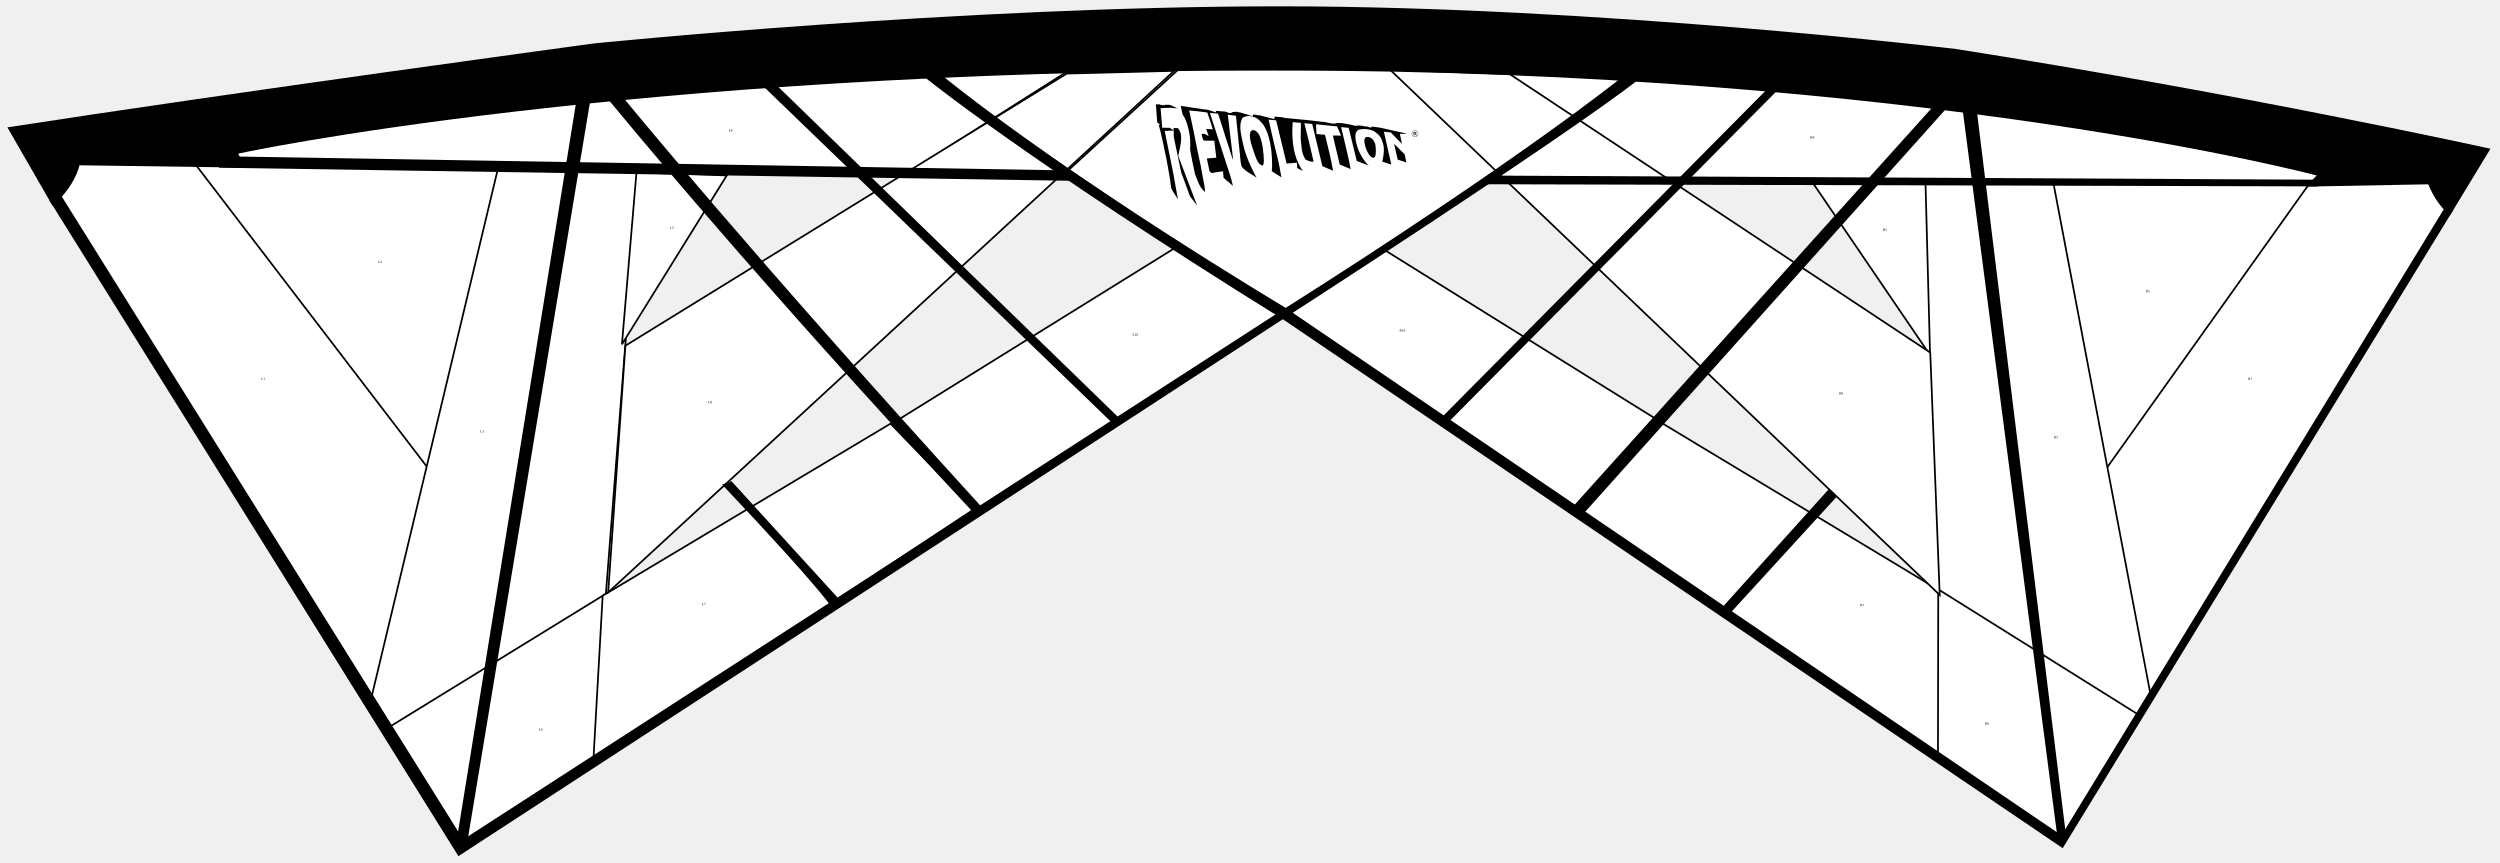
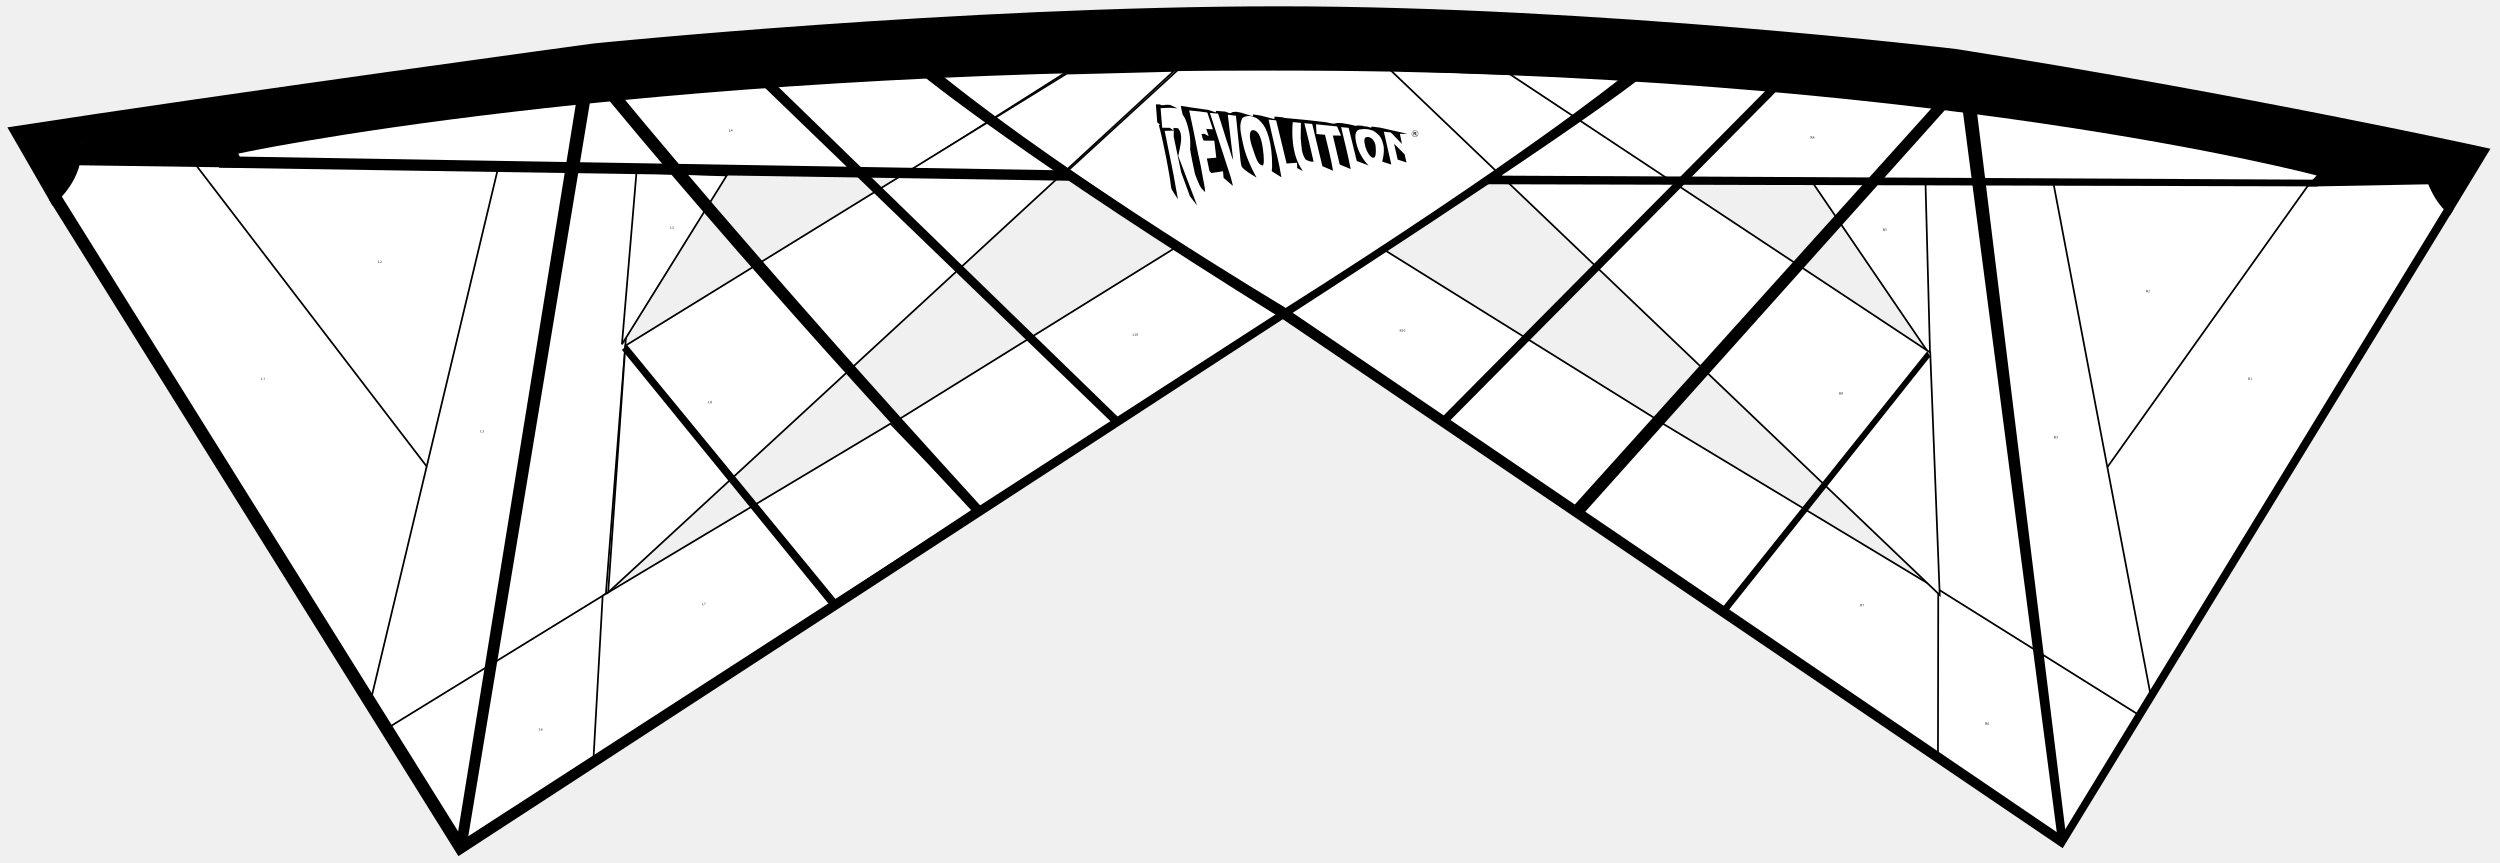
<svg xmlns="http://www.w3.org/2000/svg" class="revolution-reflex" version="1.1" id="revolution-reflex-tarantula" x="0px" y="0px" viewBox="0 0 8555 2951" style="enable-background:new 0 0 8555 2951;" xml:space="preserve">
  <defs id="defs107" />
  <style type="text/css" id="style2">
        .revolution-reflex .panel {
            stroke: #000000;
            stroke-width: 6px;
            fill: #ffffff;
        }
    </style>
  <polygon class="center" fill="#FFFFFF" stroke="#000000" stroke-width="6" points="4033.1,237.1 3656.4,582 4388.5,1076.4 5126.8,582 4769.3,237.8 " id="center-panel" />
  <path class="mesh" d="M269,492.7v44.5l446.8-5c0,0,536.1-112.6,1210.4-202c0,0,966.7-113.7,2428.9-113.7s2461.4,162.5,2461.4,162.5     s649.9,105.6,1129.1,195H8303v-32.5L6743.3,249c0,0-1023.5-154.3-2388.3-154.3S2031.8,200.2,2031.8,200.2S455.8,452.1,269,492.7z" id="path1634" />
  <polygon class="panel" id="L1" points="187.8,671.4 1276.3,2409.8 1471.3,1589.3 683.3,565.8 269,557.7 " />
  <text x="900" y="1300" text-anchor="middle" id="text1637">L1</text>
  <polygon class="panel" id="L2" points="1715,582 1467.4,1605.6 671.1,565.5 " />
  <text x="1300" y="900" text-anchor="middle" id="text1640">L2</text>
  <polygon class="panel" id="L3" points="2186.1,590.2 2072.4,2044.2 1333.2,2499.1 1268.5,2397.4 1702.8,581.8 " />
  <text x="1650" y="1480" text-anchor="middle" id="text1643">L3</text>
  <path class="panel" id="L4" d="M737.9,540.4L3120.3,582l533-338.1C3653.3,244,1682.5,280.5,737.9,540.4z" />
  <text x="2500" y="450" text-anchor="middle" id="text1646">L4</text>
  <path id="L5" class="panel" d="M 2487.016,600.341 2128.3,1178.3 2178,590 Z" />
  <text x="2300" y="783" text-anchor="middle" id="text1649">L5</text>
  <polygon class="panel" id="L6" points="2039.9,2596.6 2073.4,2031.8 1327.7,2490.5 1585,2889.1 " />
  <text x="1850" y="2500" text-anchor="middle" id="text1652">L6</text>
  <path id="L7" class="panel" d="M 3047.371,1449.684 3331.5,1743.7 l -1301,859 31.8,-564.1 z" />
  <text x="2408.111" y="2070.947" text-anchor="middle" id="text1655">L7</text>
  <path id="L8" class="panel" d="M 2081.201,2027.022 4017.796,242.345 3650.446,251.799 2140.101,1182.973 Z" />
  <text x="2430" y="1380" text-anchor="middle" id="text1658">L8</text>
  <polygon class="panel" id="L10" points="4382,1076.6 4017.9,850.2 3076.9,1434.4 3353.9,1740.4 " />
  <text x="3885.198" y="1148.817" text-anchor="middle" id="text1664">L10</text>
  <path id="dividerL1" fill="#000000" d="m 3810.703,1451.734 21.929,-18.367 -1190.556,-1156.62 -32.538,16.071 z" />
  <polygon class="panel" id="R1" points="8319.2,623.8 7895.4,629.8 7204.2,1594.6 7354.5,2396.6 8376.1,712 " />
  <text x="7700" y="1300" text-anchor="middle" id="text1669">R1</text>
  <polygon class="panel" id="R2" points="7015.5,630.5 7900.9,630.9 7206.3,1605.6 " />
  <text x="7350" y="1000" text-anchor="middle" id="text1672">R2</text>
  <polygon class="panel" id="R3" points="6572.7,622.6 7027.6,630.8 7360.7,2385.4 7320.1,2458.5 6625.1,2024.1 " />
  <text x="7035" y="1500" text-anchor="middle" id="text1675">R3</text>
  <path class="panel" id="R4" d="M5155.5,252.7c0,0,1449.7,28.8,2798.2,345.6l-32.5,24.4L5671,608.4L5155.5,252.7z" />
  <text x="6202" y="474" text-anchor="middle" id="text1678">R4</text>
  <path id="R5" class="panel" d="M 6604.7,1215.1 6589,622.9 6200.648,621.613 Z" />
  <text x="6450" y="790" text-anchor="middle" id="text1681">R5</text>
  <polygon class="panel" id="R6" points="7324.8,2450 7060.1,2872.8 6627.6,2578.1 6624.7,2011.7 " />
  <text x="6800" y="2480" text-anchor="middle" id="text1684">R6</text>
  <path id="R7" class="panel" d="m 5409.2,1752.7 1222.5,830.2 1,-565 -959.208,-578.259 z" />
  <text x="6372.108" y="2074.725" text-anchor="middle" id="text1687">R7</text>
  <polygon class="panel" id="R8" points="4757.2,238.9 5165.4,253.1 6605.3,1206.5 6637.7,2036.1 " />
  <text x="6300" y="1350" text-anchor="middle" id="text1690">R8</text>
  <polygon class="panel" id="R10" points="4400,1075.6 4736,854.4 5669.3,1435.4 5397,1742.4 " />
  <text x="4799.031" y="1134.755" text-anchor="middle" id="text1696">R10</text>
  <path id="dividerR1" fill="#000000" d="M 6075.801,315.695 4950.185,1451.054 4933.235,1428.686 6051.98,300.138 Z" />
  <g id="g88">
    <path fill="#000000" d="m 179.7,703.9 c 0,0 113.7,-89.4 97.5,-211.2 0,0 1064.2,-178.7 1649,-259.9 v 89.4 L 2145.5,306 v -97.5 c 0,0 934.2,-97.5 2242,-97.5 1307.8,0 2250.2,146.2 2250.2,146.2 v 97.5 l 178.7,24.4 v -97.5 c 0,0 731.1,121.8 1470.3,268.1 0,0 16.2,121.9 97.5,186.8 L 8522.3,509 c 0,0 -844.8,-186.8 -1827.8,-341.2 0,0 -1218.5,-146.2 -2315.1,-146.2 C 3282.8,21.6 2030.899,148.823 2030.899,148.823 2030.899,148.823 813.3,314 25.3,435.8 Z" id="path68" />
    <path fill="#000000" d="M168.3,684.2l1400.4,2245.5l2818.8-1835.9c0,0,938.2-604.1,1222.5-823.5l-60.9-5.1         c0,0-347.7,281.3-1161.6,796.1L1585,2872.8L200,654.2L168.3,684.2z" id="path70" />
    <path fill="#000000" d="M269,527.2l442.5-8.7c0,0,840.3-162.7,1214.7-202.8c0,0,792.3-113.2,2429.3-113.2s2479,162,2479,162         s740,131,1099,199H8303l16.5,67l-428,8l36-38c0,0-1344.9-359.5-3572.5-359.5S815.5,525.5,815.5,525.5l21,48l-573.1-8L269,527.2z" id="path72" />
    <polygon fill="#000000" points="749.3,573.9 3675.7,618.8 3637.7,582.9 762.2,534.8  " id="polygon74" />
    <polygon fill="#000000" points="2020.9,337.5 1596.5,2897.5 1560.5,2889.5 1973.5,337.5  " id="polygon76" />
-     <path fill="#000000" d="m 3331.5,1754.5 c 0,0 -667.3,-709.5 -1255.1,-1420.2 l 50.9,-6.7 c 0,0 446.2,546 1235.2,1411 z m -482.37,328.559 c 0,0 -22.624,-49.079 -377.912,-424.756 l 32.085,-11.462 377.29,413.863 z" id="path78" />
+     <path fill="#000000" d="m 3331.5,1754.5 c 0,0 -667.3,-709.5 -1255.1,-1420.2 l 50.9,-6.7 c 0,0 446.2,546 1235.2,1411 z m -482.37,328.559 -721.025,-886.081 18.5,-15.589 726.35,885.288 z" id="path78" />
    <path fill="#000000" d="M3160.2,260.9c0,0,341.3,279.6,1231.3,832.6l2667,1809L8396.1,716.8l-25.9-13.2L7054.5,2858.6l-2663-1810.1         c0,0-710.9-423.3-1168.5-790.7L3160.2,260.9z" id="path80" />
    <polygon fill="#000000" points="7931.5,614.9 5126.8,601 5082.4,630.5 7931.5,637.8  " id="polygon82" />
    <polygon fill="#000000" points="6716.6,378.9 7041.5,2872.5 7071.5,2872.5 6765.4,385.3  " id="polygon84" />
    <polygon fill="#000000" points="6660,371.7 5418,1758.6 5383,1733.1 6613.7,366  " id="polygon86" />
-     <path id="polygon86-3" transform="translate(-355.1096,1307.352)" d="m 6613.7,366 25.541,27.677 -359.101,392.489 -26.887,-20.148 z" />
+     <path id="polygon86-3" transform="translate(-355.1096,1307.352)" d="m 6950.139,-105.596 10.073,18.558 -690.486,868.775 -16.472,-15.72 z" />
  </g>
  <g class="logo" id="g102">
    <path d="M4650.6,443.3c-21.1,8.9-9.9,44.3-6.3,57.9c3.7,13.9,18.5,45.3,39.2,65.2l-40.7-15.6l-27.7-113.3l-25.8-2.5         c10.9,47.9,23.2,93,32.7,143.5c-3.2-1.3-37.4-15.4-37.5-15.5l-23.5-99.3l28,0.3l-13.6-31.4l-72-7.3l1.7,33.4l29,2.5         c9.2,35.6,21.7,88,27.5,123l-36.4-15.5l-34.8-144.6l-26.9-2.5c10.9,43.3,21.4,85.3,31.7,131.7c-10.2,1.1-19.3-2.7-27.9-7.9         c-14.5-23.2-12.8-39.8-16.3-72.3l0.7-52.7l-27.9-2.5c-2.5,28.5-7,109.9,34.5,167.2l-19.2-9.9c-0.1-0.1-0.8-17-0.8-18.3l-35.5,2.8         l-35.8-147.9l-25.8-2.5c6.7,29.2,12.9,58.6,20,87.8c3,12.2,15.5,57.9,23.8,109.7c-3-1.8-33-20.7-33.1-20.9l1.3-15.6         c0.9-83.6-18.8-134.2-37.9-152.7c-8.5-8.2-11.7-15.2-38.5-20.9c-14.5,0.4-23.8,3.7-26.5,9.4c-10.5,22.5-5.8,45.1,4.8,92.6         c11.2,50.2,44.9,109.2,44.9,109.2c-19.7-12.6-38.8-22.5-50.2-36.6c-1.9-2.4-4.6-17.8-4.8-21.1c-0.5-7.8-1.4-15.6-2.2-23.4         l-13.4-130.7l-27.9-3.6c0,0,18.5,155.2,18.5,155.2c-5.7-11.9-7.9-23-12-35.3c-4-12-8.3-24.3-12.1-36.3         c-6.8-21.9-13.3-43.6-20.5-65.4l-7.2-21.8l-27.9-2.5c0,0,50,154.4,57,176.2c7.9,24.6,15.2,43,21.7,73.4         c-2.9-2.4-31.8-27.1-31.9-27.3c-0.1-0.2-1.7-21-1.9-22.6l-39.9,6l-6.4-6.5l-9.1-43.2l32.3-2.8l-6.8-58.2         c-12.5-0.2-23.9-0.2-36.3-0.2c-4.1-7.1-5.7-14.3-7.3-22.7c3.7,0,7.6-1.1,11.2,0c0.3,0.1,12.9,7.4,13.2,7.6         c-1.9-7.9-6.2-17-8.2-24.9l22.6,1.4c0,0-18.7-57.3-19.2-57.6c-20.8-3.3-41-5.1-62-7c7.2,32.7,14.3,65.8,20.8,98.7         c3.5,17.7,6.7,35.5,10.7,53.1c2.9,12.7,5.6,25.1,8.1,37.9c2.5,12.5,4.8,25.3,6.9,37.9c3,17.7,7.1,31.9,8.3,52         c-5.3-5.6-10.6-9.8-14.9-16.3c-7.4-11.3-14.4-32.3-19.9-45.4c-2.1-7.8-16.9-81.3-16.7-84.7c1.2-17.8,0.6-39.4-2.8-56.7         c-10.7-52.7-22.1-59.7-22.7-62c-1.9-8.3-6.1-25.9-6.1-30.2l41.3,6.4l32.2,4.7l19.3,2.4l26.8,8.9l0.1-5.4l32.3,2.6l15,5.6l4.3-1         l6.5-3.2l11.8-0.9l17.2,3.4l39.7,12.3l0.1-6.5l24.7,3.5l48.3,12.4l1.2-8.6l26.9,2.5l7.5,2.2l78.5,7.4l62.3,7.2l21.5,4.6l8.6,0.1         l8.6-2l15.1,0.2l26.8,4.6l24.7,5.7l0-2.2l20.4,1.3l7.5,2.2l7.5,0.1l15,4.5l0.1-4.3l29,3.6l76.2,17.1l18.2,4.5l-25.8-0.3l7.1,34.5         l-38.3-39.2l-23.6-2.4l25.5,112.2L4730,553c6.8-26.8,7.1-46,3.2-59.4c-5.3-18.2-7.7-29.7-34.1-46.4         C4679.2,440.7,4670.8,440.5,4650.6,443.3z" id="path90" />
    <path d="M4672,501.2c-5.4-19.6-3.9-30.6,4.2-32.2c15.6-3.2,30,13.7,31.3,32.7c1.4,19.4,1.5,38.4-8.3,38.2         C4689.4,539.7,4677,519.5,4672,501.2z" id="path92" />
    <path d="M4284.7,501.9c-10.8-31.5-10.6-57.5,3.6-56.5c18.5,1.3,28,27.2,32.8,60.1c5.1,34.9,5.7,63-2,60.8         C4302.8,561.6,4297.2,538.3,4284.7,501.9z" id="path94" />
    <path d="M4005.5,368.9l-21.1,0.5l-12.9,0.9l5.6,66.8c2.3,0,25.4,0.2,25.8,0.3c0.2,0.1,11.8,8.1,12.8,8.8l0.1-8.6         l15.8,1.3c10.7,15.7,10.1,24.3,10.3,37.3c0.1,12.8-7.4,46.1-10,57.3l64.6,169.8l-24.4-31.5l-30.2-82.2l-25.4-121.9l0.1-20.9         l-31.1,1.1c4.9,25.2,20.5,100.6,23,113.3c2.4,12.5,5.3,25.2,7.5,37.8c5,27.7,9.6,55.4,15,83c-4.2-6.7-20.1-30.4-22.2-35.8         c-1.6-4.4-3.8-25.7-4.8-32.1c-4.1-24.8-8.6-49.4-13.3-74.1c-2.7-13.6-16.4-81.1-25.4-112.8l5,0.2l-10.3-8.9l-4.6-61.4l15.1,0.2         l1,2.2l13.7,0.4l1.4-1.3l17.2,0.2l25.7,12.2L4005.5,368.9z" id="path96" />
    <polygon points="4806.7,528.1 4770.6,492.2 4782.8,546.1 4812.8,556.2  " id="polygon98" />
    <path d="M4844.5,456c-0.1,0.2-0.3,0.4-0.7,0.6c-0.3,0.2-0.7,0.3-1.1,0.3c-0.4,0.1-1,0.1-1.6,0.1l-1.9,0l0-3.2l2.2,0         c0.5,0,1,0,1.3,0.1s0.7,0.1,1,0.2c0.3,0.1,0.5,0.3,0.7,0.5c0.1,0.2,0.2,0.4,0.2,0.7C4844.7,455.5,4844.7,455.8,4844.5,456z          M4843.8,458.4c1-0.3,1.7-0.8,2.3-1.3c0.5-0.5,0.8-1.3,0.8-2.1c0-0.6-0.1-1.2-0.4-1.6c-0.3-0.4-0.7-0.8-1.3-1.1         c-0.5-0.3-1.1-0.5-1.6-0.5c-0.5-0.1-1.3-0.1-2.1-0.1l-4.2-0.1l-0.1,11.8l2.2,0l0.1-4.3l2.4,0l3.9,4.4l3.4,0L4843.8,458.4z          M4849.2,464.8c-2,2-4.4,3-7.3,2.9c-2.8,0-5.2-1.1-7.2-3.1c-2-2-2.9-4.4-2.9-7.2c0-2.8,1.1-5.2,3.1-7.2c2-2,4.4-3,7.3-2.9         c2.8,0,5.2,1.1,7.2,3.1c2,2,2.9,4.5,2.9,7.2C4852.2,460.5,4851.2,462.8,4849.2,464.8z M4850.1,449.6c-2.2-2.2-4.8-3.4-7.9-3.4         c-3.1,0-5.8,1-8,3.2c-2.2,2.2-3.4,4.8-3.4,7.9c0,3.1,1,5.8,3.2,8c2.2,2.2,4.8,3.4,7.9,3.4c3.1,0,5.8-1,8-3.2         c2.2-2.2,3.4-4.8,3.4-7.9C4853.3,454.6,4852.3,451.9,4850.1,449.6z" id="path100" />
  </g>
</svg>
